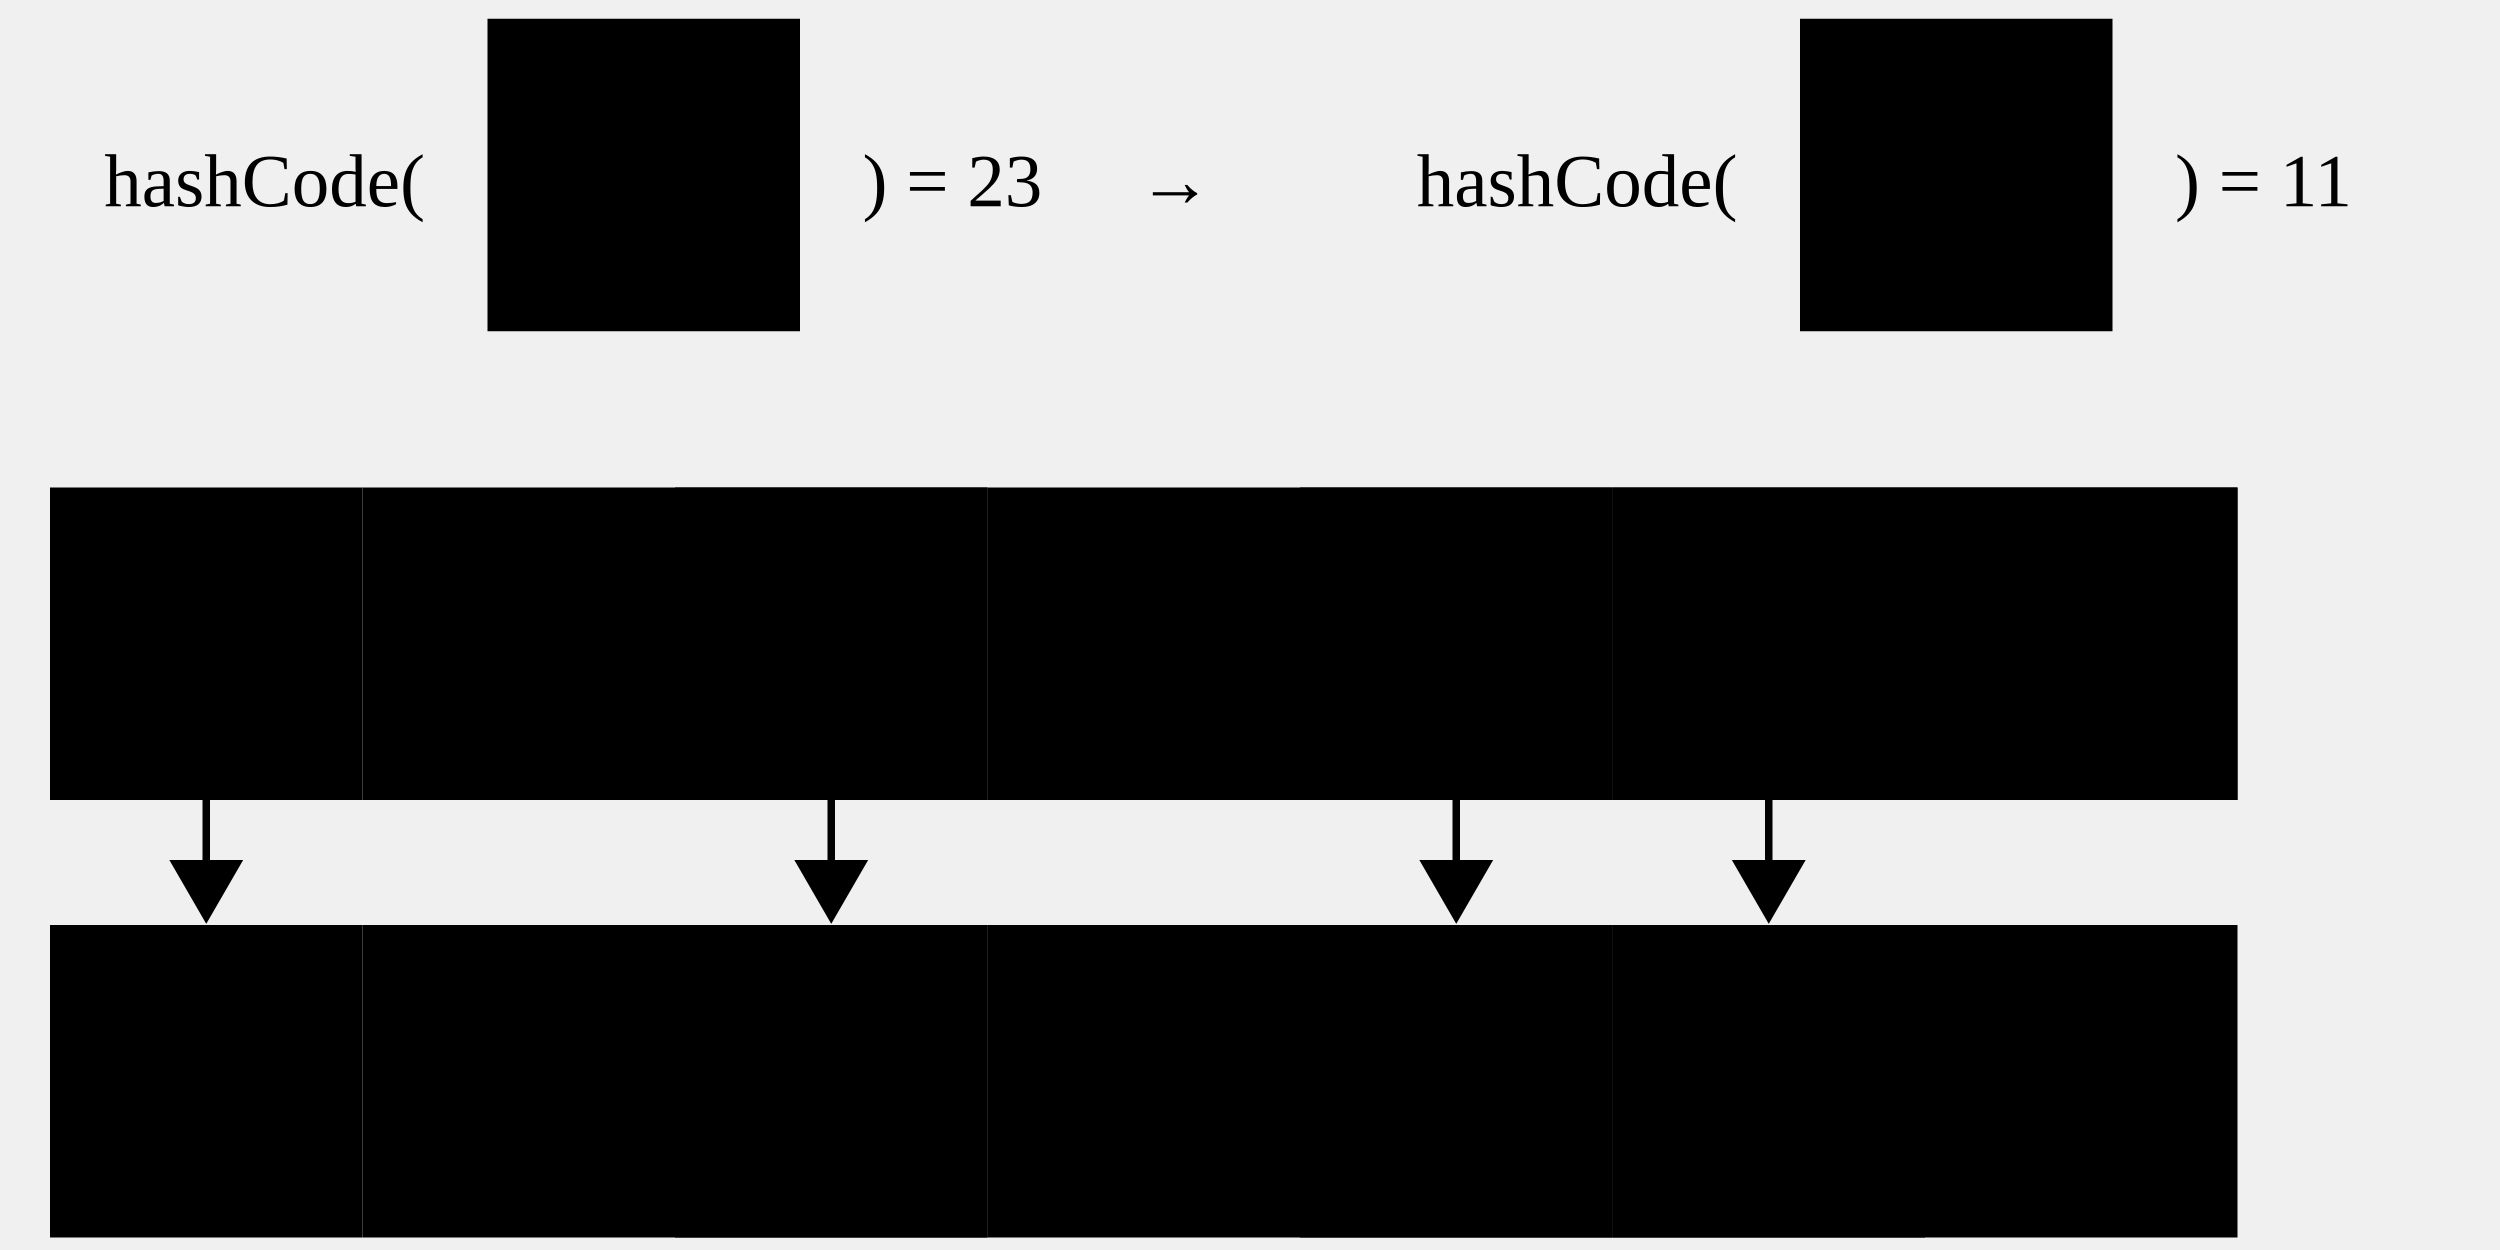
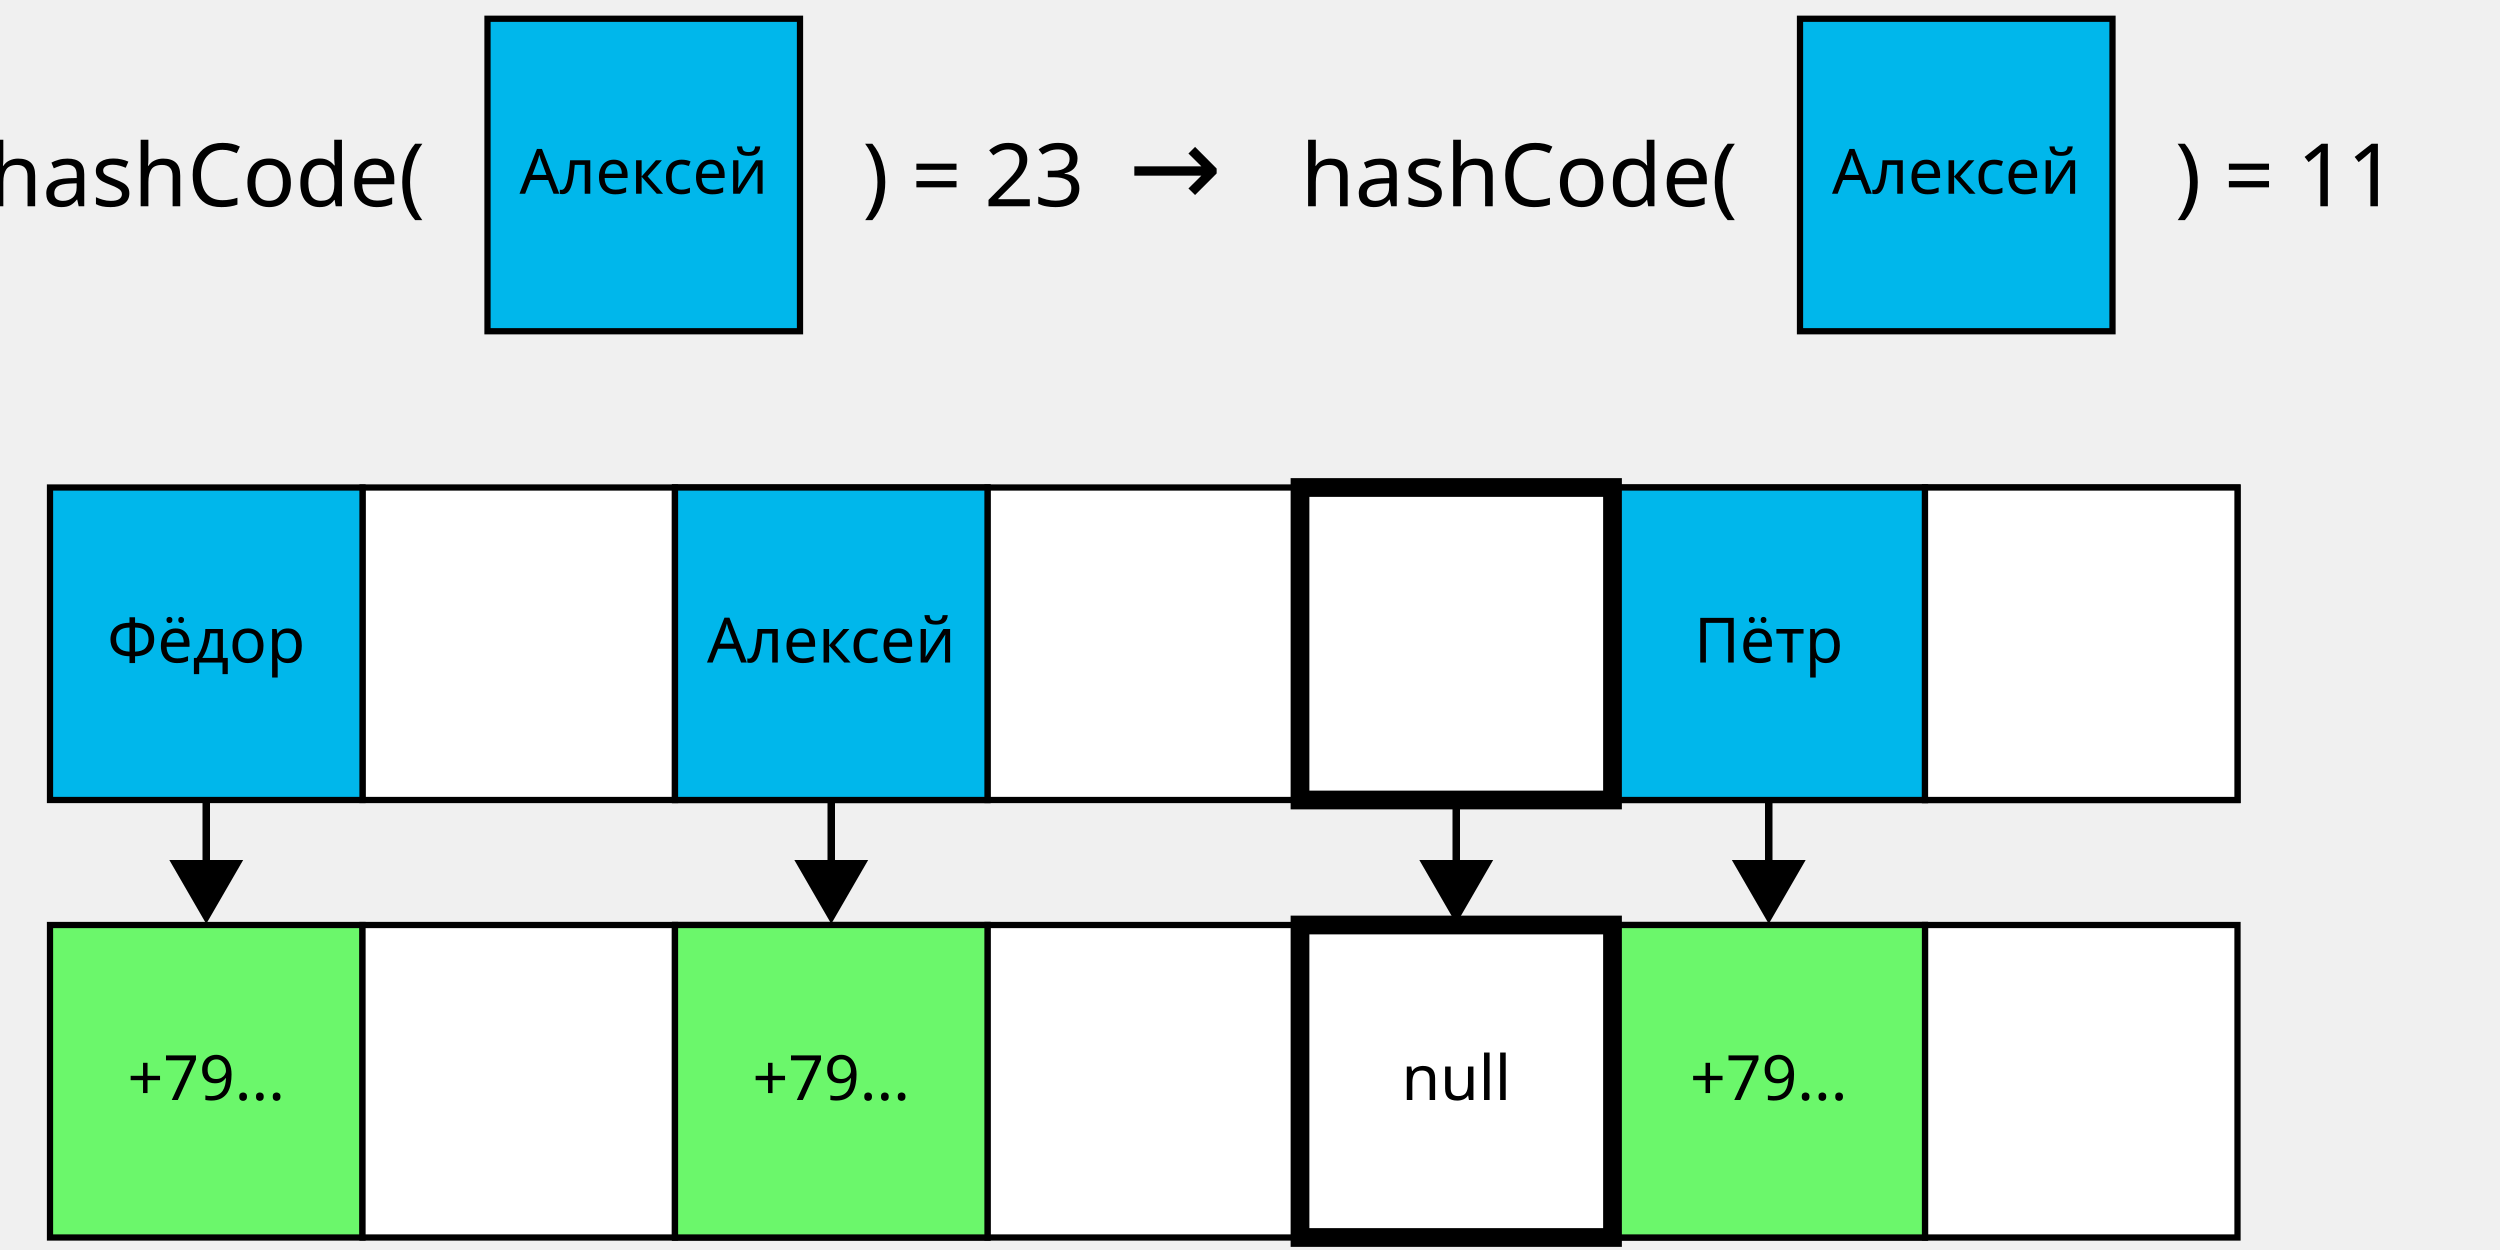
<svg xmlns="http://www.w3.org/2000/svg" height="500" version="1.1" width="1000">
  <defs>
    <style type="text/css">

+ rect.arrayKeyItem, rect.arrayValueItem {
+   fill:white;
+   stroke:black;
+   stroke-width:1;
+   opacity:1;
+ }
+ 
+ rect.arrayKeyItem.selected {
+     fill:#00B7EB;
+ }
+ 
+ rect.arrayValueItem.selected {
+     fill:#6BF76B;
+ }
+ 
+ rect.focused {
+   stroke-width:3;
+ }
+ 
+ .code, .codeX {
+     font-size:16px;
+     fill:#000000;
+     font-family:PT Mono;
+ }
+ 
+ .note {
+     font-size:10px;
+     fill:#000000;
+     font-family:PT Serif;
+ }
+ 
+ .comment {
+     font-size:14px;
+     fill:#000000;
+     font-family:PT Serif;
+ }
+ 
+ .bigcomment {
+     font-size:18px;
+     fill:#000000;
+     font-family:PT Serif;
+ }
+ 
+ .link {
+   fill:none;
+   stroke:black;
+   stroke-width:1.2;
+   marker-end:url(#TriangleOutL);
+ }
+ 
+ .code1, .code2, .code3, .code4 {
+    opacity:0.8;
+ }
+ 
+ .code1 {
+   fill:red;
+ }
+ 
+ .code2 {
+   fill:green;
+ }
+ 
+ .code3 {
+   fill:blue;
+ }
+ 
+ .code4 {
+   fill:orange;
+ }
+ 
+ .header.code1 {
+   /*fill:red;*/
+   fill: #0F0;
+ }
+ 
+ .header.code2 {
+   /*fill:green;*/
+   fill: #0C0;
+ }
+ 
+ .header.code3 {
+   /*fill:blue;*/
+   fill: #0A0;
+ }
+ 
+ .header.code4 {
+   /*fill:orange;*/
+   fill: #080;
+ }
+ 
+ 
+ rect.unused, rect.used {
+   stroke:black;
+   stroke-width:1;
+   opacity:1;
+   fill:#ddd;
+ }
+ 
+ rect.log {
+   stroke:none;
+   stroke-width:0;
+   opacity:0.5;
+   fill:#ddf;
+ }
+ 
+ path.log {
+   fill: none;
+   stroke: #88F;
+   stroke-width:2;
+ }
+ 
+ rect.t1 {
+     fill:#30FB30;
+ }
+ 
+ rect.t2 {
+     fill:#3030FB;
+ }
+ 
+ rect.t3 {
+     fill:#FB3030;
+ }
+ 
+ /* */
.link {
  fill:none;
  stroke:black;
  stroke-width:1.2;
  marker-end:url(#TriangleOutL);
}
    </style>
  </defs>
  <marker id="TriangleOutL" orient="auto" refX="0.0" refY="0.0" style="overflow:visible">
    <path d="M 5.77,0.0 L -2.88,5.0 L -2.88,-5.0 L 5.77,0.0 z " id="path4051" style="fill-rule:evenodd;stroke:#000000;stroke-width:1.0pt;marker-start:none" transform="scale(0.8)" />
  </marker>
  <g transform="translate(20 20) scale(2.5)">
    <g transform="translate(-10 25)">
      <text class="comment" text-anchor="end" x="70" y="0">hashCode(</text>
      <g transform="translate(80 -30)">
        <rect class="arrayKeyItem selected" height="50" width="50" x="0" y="0" />
        <text class="note" text-anchor="middle" x="25" y="28">Алексей</text>
      </g>
      <text class="comment" x="140" y="0">) = 23</text>
    </g>
    <text class="bigcomment" text-anchor="middle" x="180" y="25">→</text>
    <g transform="translate(200 25)">
      <text class="comment" text-anchor="end" x="70" y="0">hashCode(</text>
      <g transform="translate(80 -30)">
        <rect class="arrayKeyItem selected" height="50" width="50" x="0" y="0" />
        <text class="note" text-anchor="middle" x="25" y="28">Алексей</text>
      </g>
      <text class="comment" x="140" y="0">) = 11</text>
    </g>
    <g transform="translate(0 70)">
      <rect class="arrayKeyItem" height="50" width="50" x="50" y="0" />
      <rect class="arrayKeyItem" height="50" width="50" x="100" y="0" />
      <rect class="arrayKeyItem" height="50" width="50" x="150" y="0" />
      <rect class="arrayKeyItem" height="50" width="50" x="200" y="0" />
      <rect class="arrayKeyItem" height="50" width="50" x="250" y="0" />
      <rect class="arrayKeyItem" height="50" width="50" x="300" y="0" />
      <g transform="translate(250 0)">
        <rect class="arrayKeyItem selected" height="50" width="50" x="0" y="0" />
        <text class="note" text-anchor="middle" x="25" y="28">Пётр</text>
        <path class="link" d="M25,50 25,63" />
      </g>
      <rect class="arrayKeyItem selected" height="50" width="50" x="0" y="0" />
      <text class="note" text-anchor="middle" x="25" y="28">Фёдор</text>
      <path class="link" d="M25,50 25,63" />
      <rect class="arrayKeyItem" height="50" width="50" x="300" y="0" />
      <g transform="translate(100 0)">
        <rect class="arrayKeyItem selected" height="50" width="50" x="0" y="0" />
        <text class="note" text-anchor="middle" x="25" y="28">Алексей</text>
        <path class="link" d="M25,50 25,63" />
      </g>
      <g transform="translate(200 0)">
        <rect class="arrayKeyItem focused" height="50" width="50" x="0" y="0" />
        <path class="link" d="M25,50 25,63" />
      </g>
      <g transform="translate(0 70)">
        <g transform="translate(0 0)">
          <rect class="arrayValueItem selected" height="50" width="50" x="0" y="0" />
          <text class="note" text-anchor="middle" x="25" y="28">+79...</text>
        </g>
        <rect class="arrayValueItem" height="50" width="50" x="50" y="0" />
        <rect class="arrayValueItem" height="50" width="50" x="100" y="0" />
        <rect class="arrayValueItem" height="50" width="50" x="150" y="0" />
        <rect class="arrayValueItem" height="50" width="50" x="200" y="0" />
        <rect class="arrayValueItem" height="50" width="50" x="250" y="0" />
        <rect class="arrayValueItem" height="50" width="50" x="300" y="0" />
        <g transform="translate(250 0)">
          <rect class="arrayValueItem selected" height="50" width="50" x="0" y="0" />
          <text class="note" text-anchor="middle" x="25" y="28">+79...</text>
        </g>
        <g transform="translate(100 0)">
          <rect class="arrayValueItem selected" height="50" width="50" x="0" y="0" />
          <text class="note" text-anchor="middle" x="25" y="28">+79...</text>
        </g>
        <g transform="translate(200 0)">
          <rect class="arrayKeyItem focused" height="50" width="50" x="0" y="0" />
          <text class="note" text-anchor="middle" x="25" y="28">null</text>
        </g>
      </g>
    </g>
  </g>
</svg>
